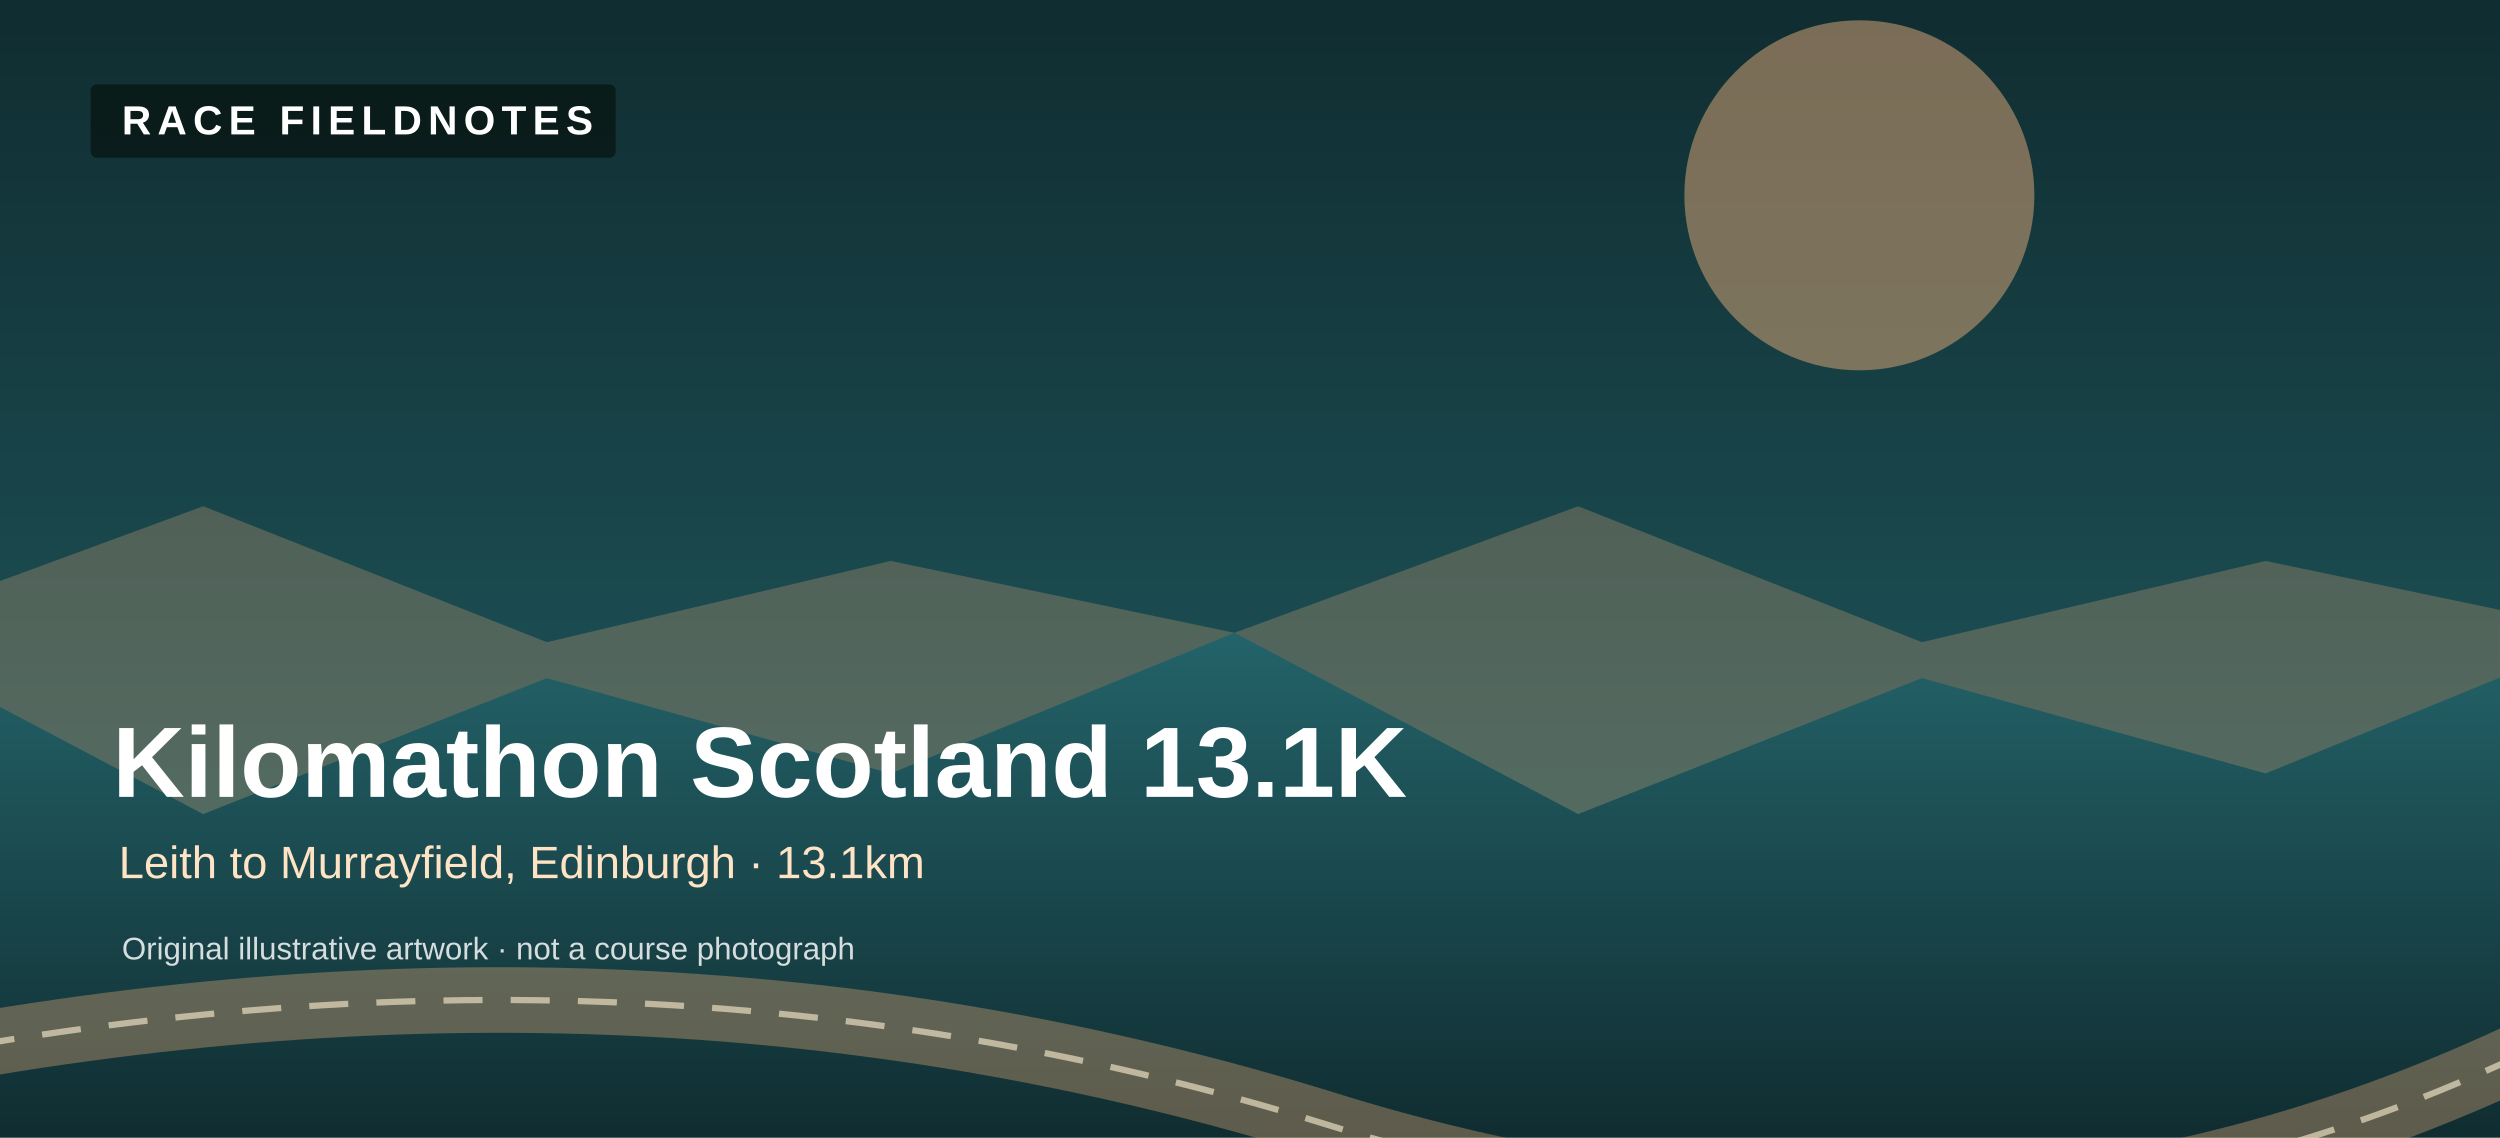
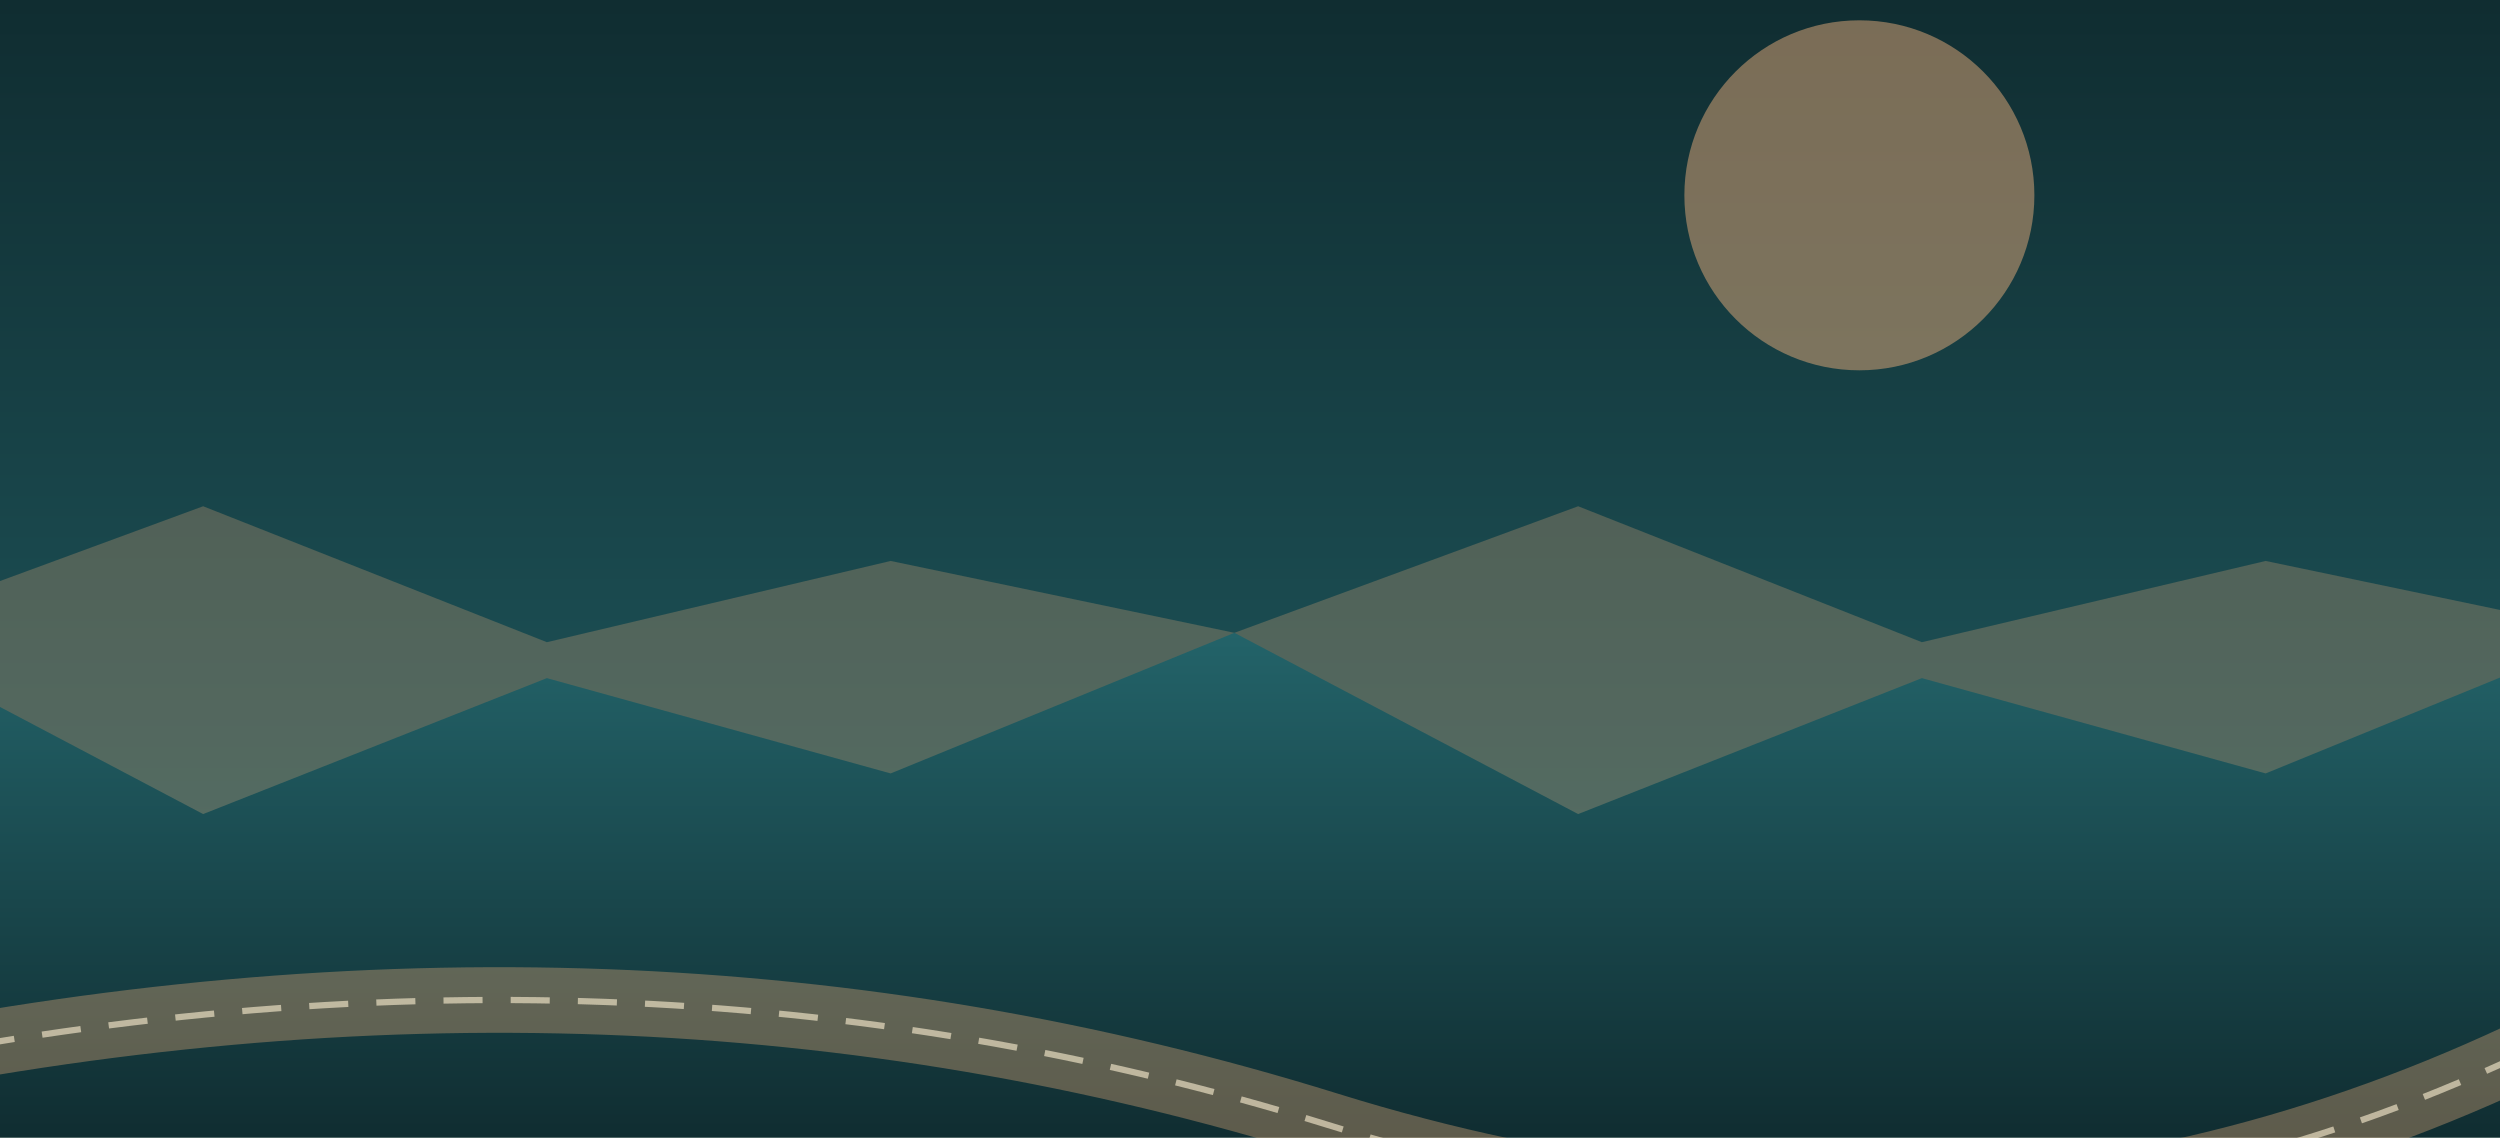
<svg xmlns="http://www.w3.org/2000/svg" width="1600" height="728" viewBox="0 0 1600 728" role="img" aria-label="Illustrated landscape for Kilomathon Scotland 13.1K">
  <defs>
    <linearGradient id="sky" x2="0" y2="1">
      <stop stop-color="#102d31" />
      <stop offset="1" stop-color="#236369" />
    </linearGradient>
    <linearGradient id="land" x2="0" y2="1">
      <stop stop-color="#236369" />
      <stop offset="1" stop-color="#102d31" />
    </linearGradient>
  </defs>
  <rect width="1600" height="728" fill="url(#sky)" />
  <circle cx="1190" cy="125" r="112" fill="#d2a174" opacity=".55" />
  <path d="M0 455 L-90,405 130,324 350,411 570,359 790,405 1010,324 1230,411 1450,359 1670,405 L1600 520 L1600 728 H0Z" fill="#d2a174" opacity=".3" />
  <path d="M0 560 L-90,405 130,521 350,434 570,495 790,405 1010,521 1230,434 1450,495 1670,405 L1600 560 L1600 728 H0Z" fill="url(#land)" />
  <path d="M-100 685 Q400 580 850 720 T1700 630" fill="none" stroke="#d2a174" stroke-width="42" opacity=".4" />
  <path d="M-100 685 Q400 580 850 720 T1700 630" fill="none" stroke="#f2e7ca" stroke-width="4" opacity=".65" stroke-dasharray="25 18" />
-   <rect x="58" y="54" width="336" height="47" rx="4" fill="#07140f" opacity=".72" />
-   <text x="78" y="86" fill="#fff" font-family="Arial,sans-serif" font-size="26" font-weight="700" letter-spacing="4">RACE FIELDNOTES</text>
-   <text x="72" y="510" fill="#fff" font-family="Arial,sans-serif" font-size="64" font-weight="700" textLength="1450" lengthAdjust="spacingAndGlyphs">Kilomathon Scotland 13.1K</text>
-   <text x="76" y="562" fill="#ffe3c5" font-family="Arial,sans-serif" font-size="29">Leith to Murrayfield, Edinburgh · 13.1km</text>
-   <text x="78" y="614" fill="#fff" font-family="Arial,sans-serif" font-size="20" opacity=".82">Original illustrative artwork · not a course photograph</text>
</svg>
